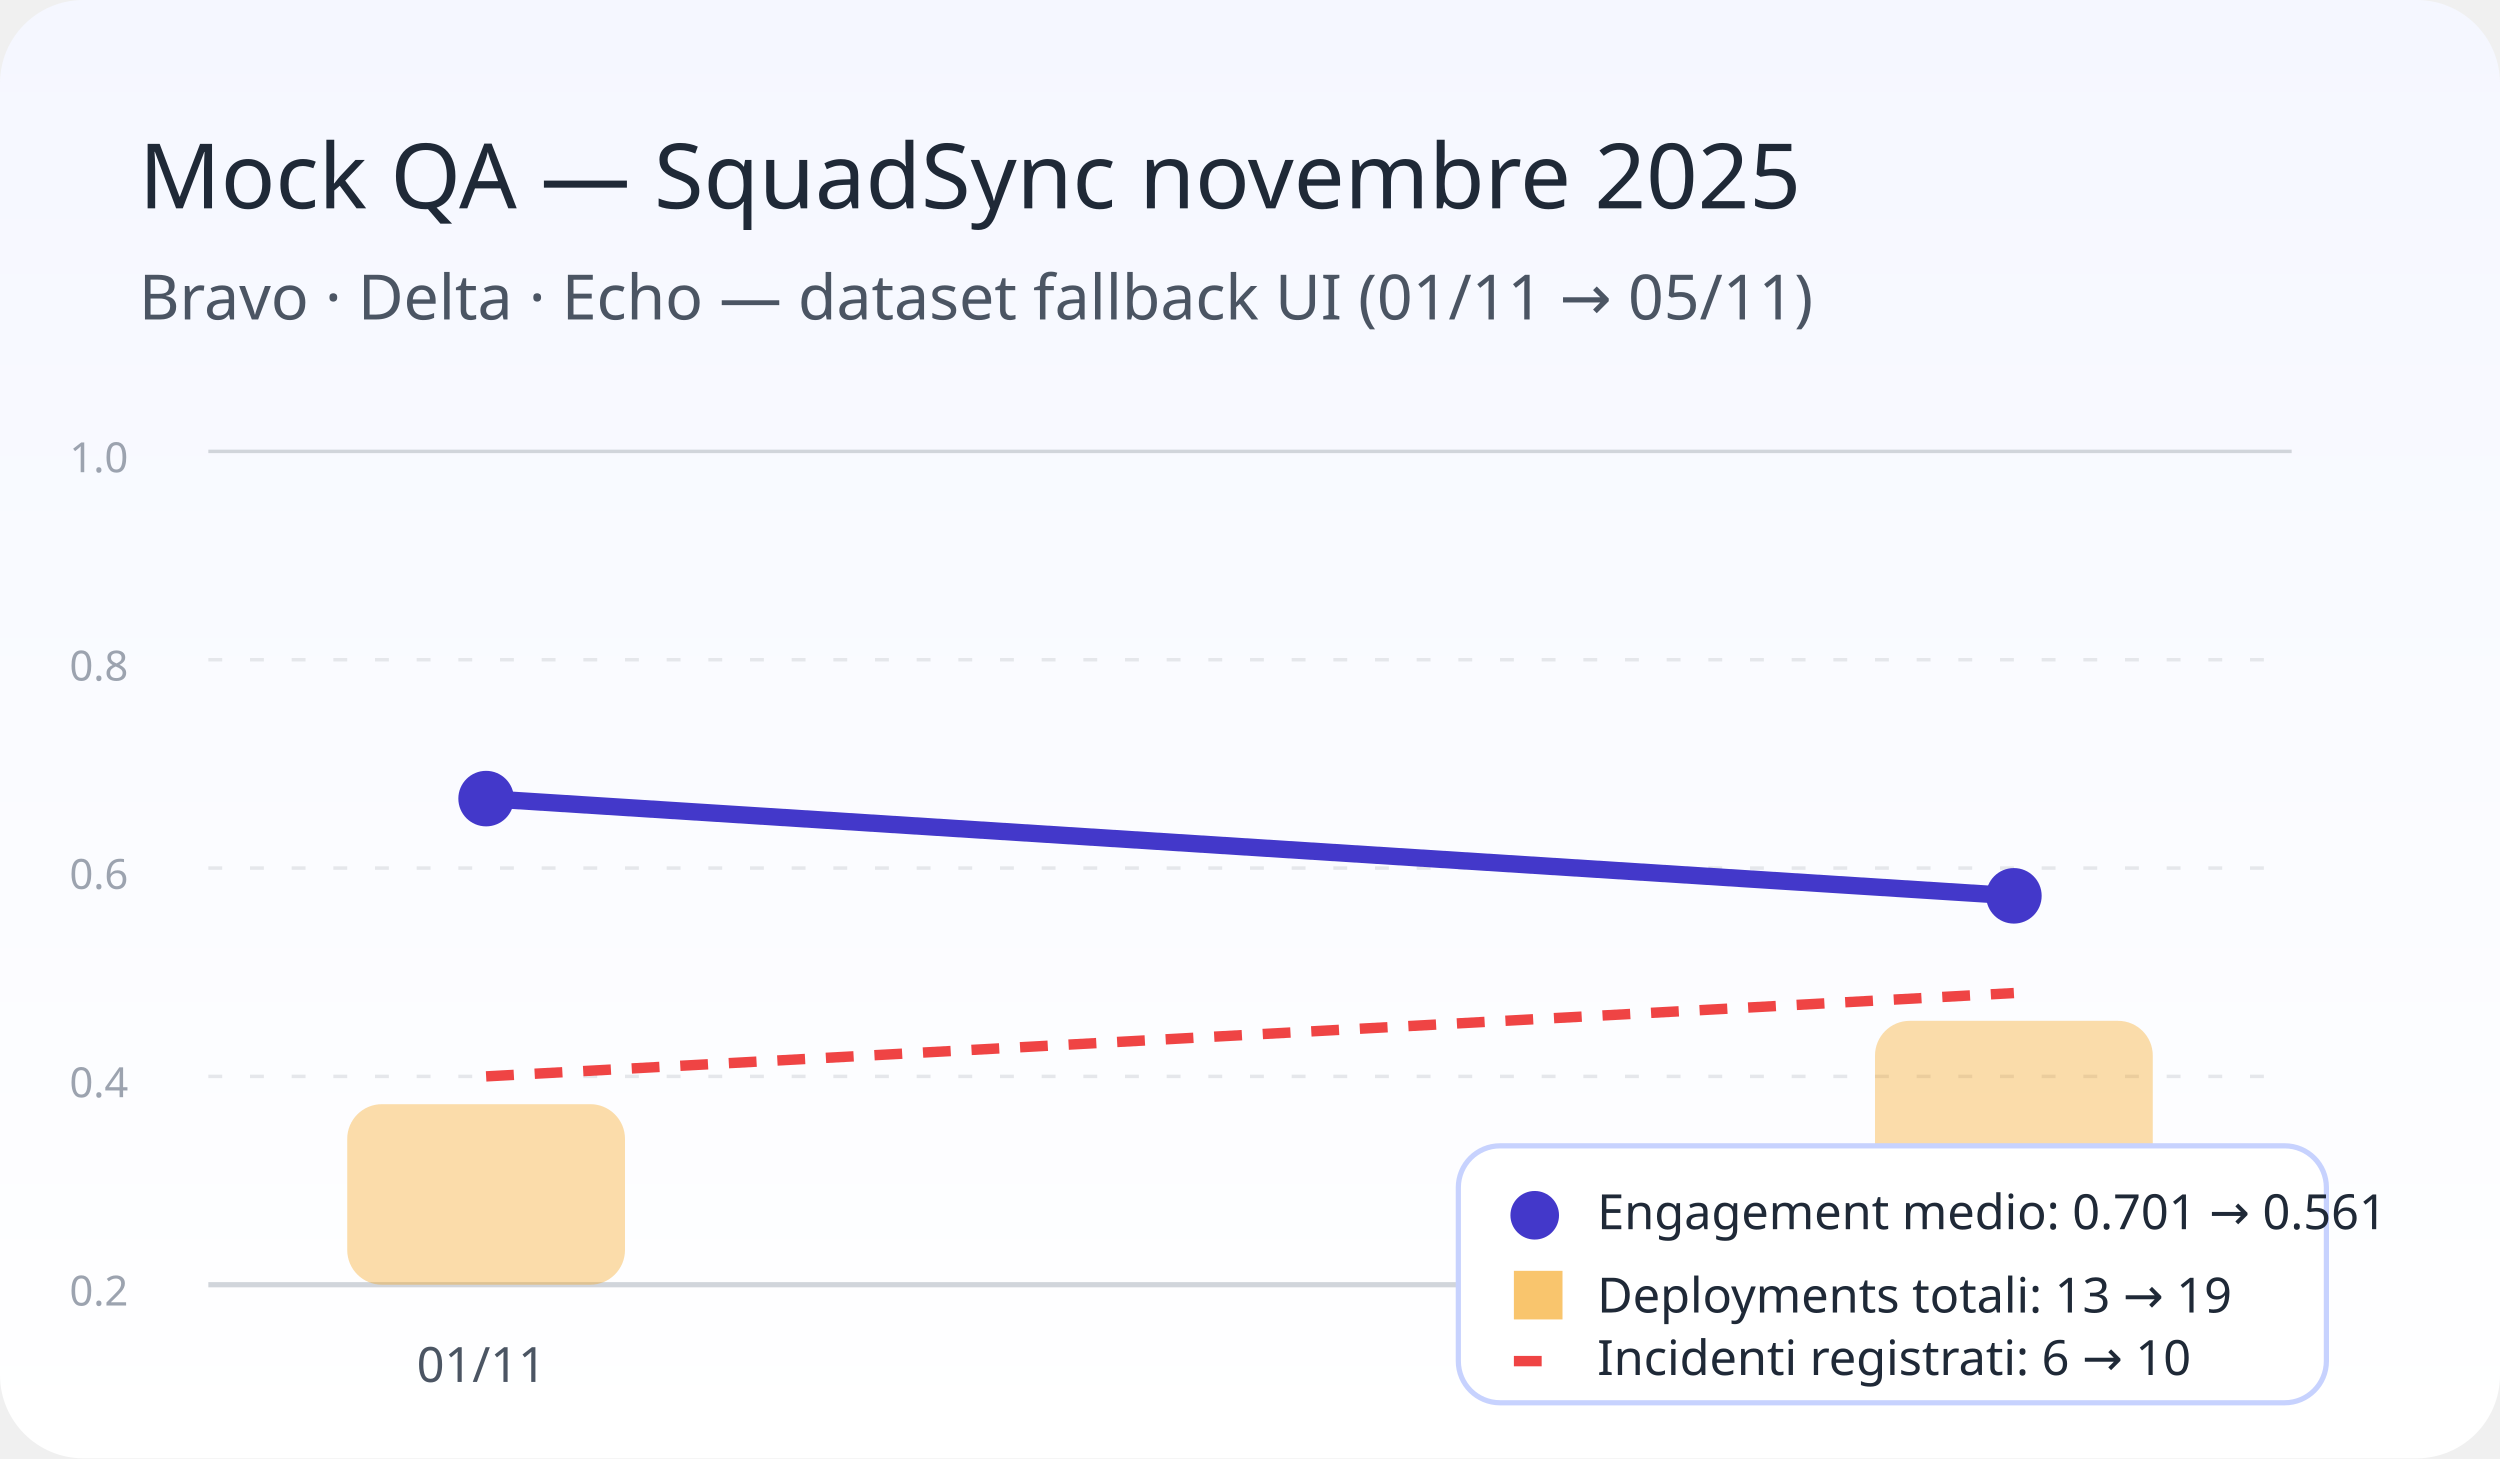
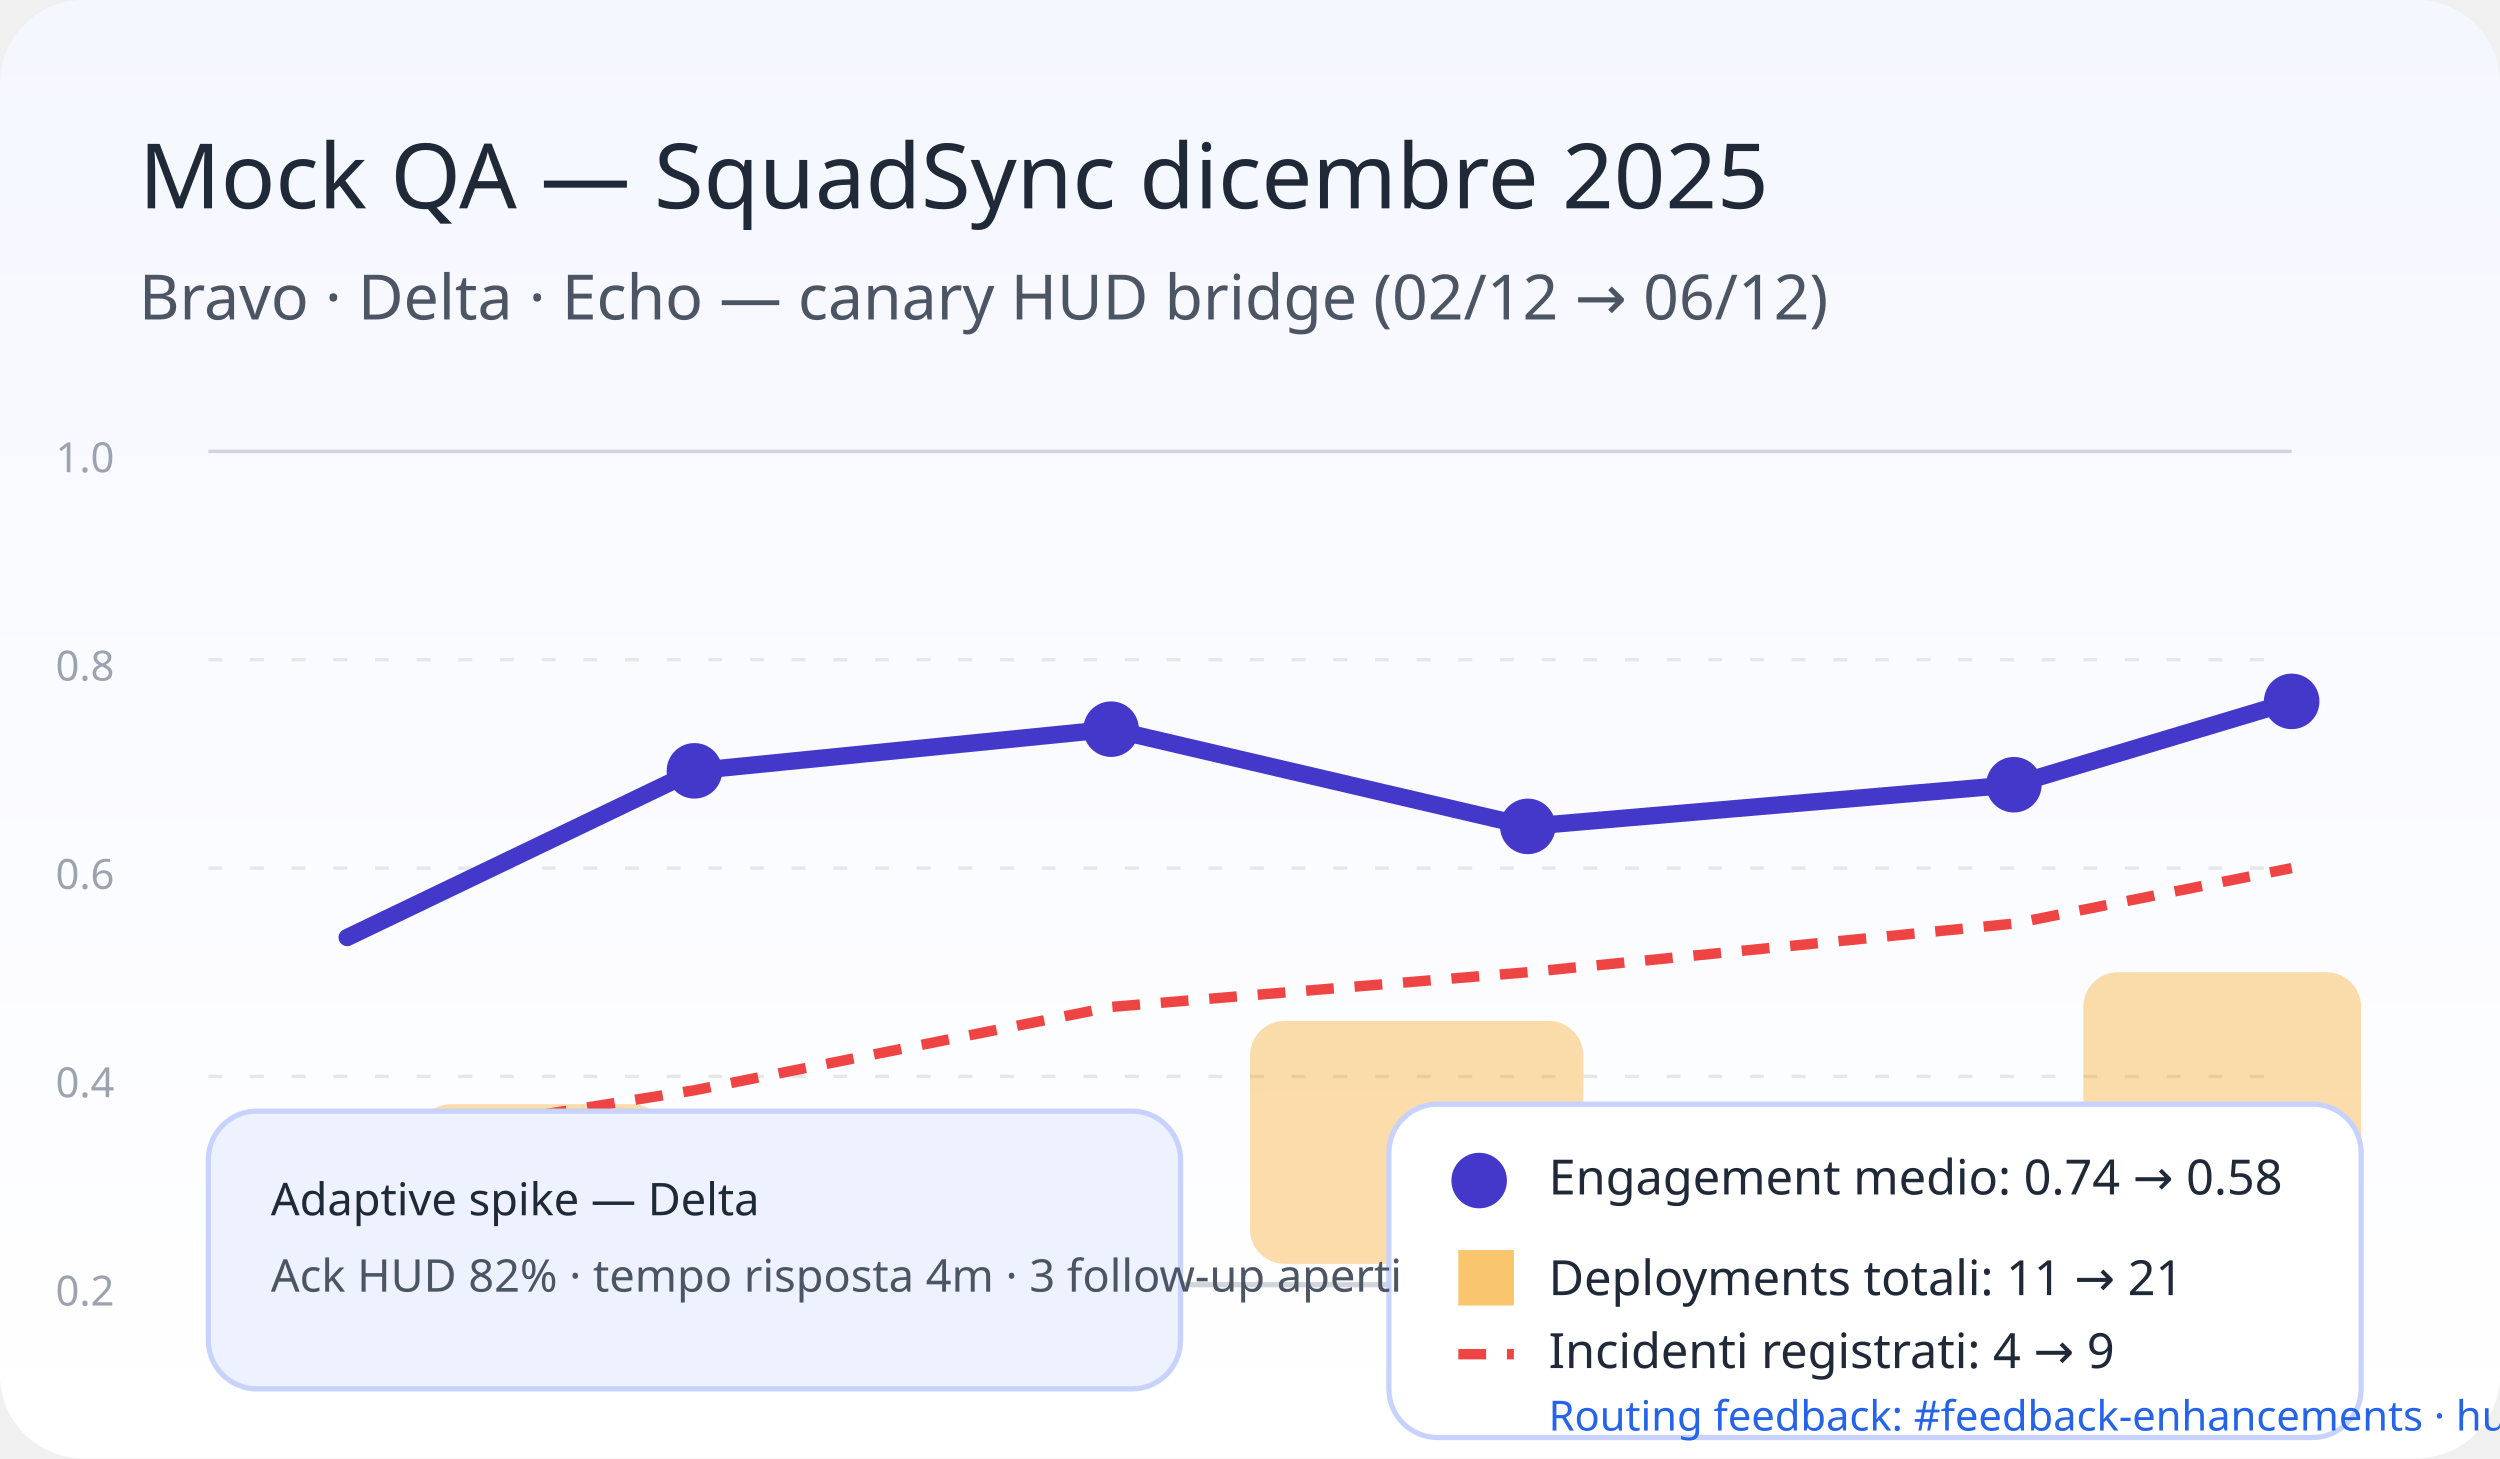
<svg xmlns="http://www.w3.org/2000/svg" width="720" height="420" viewBox="0 0 720 420" role="img" aria-labelledby="title desc">
  <defs>
    <linearGradient id="bg" x1="0" y1="0" x2="0" y2="1">
      <stop offset="0%" stop-color="#f5f7ff" />
      <stop offset="100%" stop-color="#ffffff" />
    </linearGradient>
  </defs>
  <rect x="0" y="0" width="720" height="420" fill="url(#bg)" rx="24" />
-   <text x="40" y="60" font-size="26" font-family="'Segoe UI', sans-serif" fill="#1f2937">Mock QA — SquadSync novembre 2025</text>
-   <text x="40" y="92" font-size="18" font-family="'Segoe UI', sans-serif" fill="#4b5563">Bravo · Delta · Echo — dataset fallback UI (01/11 → 05/11)</text>
+   <text x="40" y="60" font-size="26" font-family="'Segoe UI', sans-serif" fill="#1f2937">Mock QA — SquadSync dicembre 2025</text>
+   <text x="40" y="92" font-size="18" font-family="'Segoe UI', sans-serif" fill="#4b5563">Bravo · Delta · Echo — canary HUD bridge (02/12 → 06/12)</text>
  <g transform="translate(60,130)">
    <line x1="0" y1="240" x2="600" y2="240" stroke="#d1d5db" stroke-width="1.5" />
    <line x1="0" y1="180" x2="600" y2="180" stroke="#e5e7eb" stroke-dasharray="4 8" />
    <line x1="0" y1="120" x2="600" y2="120" stroke="#e5e7eb" stroke-dasharray="4 8" />
    <line x1="0" y1="60" x2="600" y2="60" stroke="#e5e7eb" stroke-dasharray="4 8" />
    <line x1="0" y1="0" x2="600" y2="0" stroke="#d1d5db" />
-     <polyline fill="none" stroke="#4338ca" stroke-width="5" stroke-linecap="round" stroke-linejoin="round" points="80,100 520,128" />
-     <circle cx="80" cy="100" r="8" fill="#4338ca" />
-     <circle cx="520" cy="128" r="8" fill="#4338ca" />
+     <polyline fill="none" stroke="#4338ca" stroke-width="5" stroke-linecap="round" stroke-linejoin="round" points="40,140 140,92 260,80 380,108 520,96 600,72" />
+     <g fill="#4338ca">
+       <circle cx="140" cy="92" r="8" />
+       <circle cx="260" cy="80" r="8" />
+       <circle cx="380" cy="108" r="8" />
+       <circle cx="520" cy="96" r="8" />
+       <circle cx="600" cy="72" r="8" />
+     </g>
    <g fill="#f59e0b" opacity="0.35">
-       <rect x="40" y="188" width="80" height="52" rx="10" />
-       <rect x="480" y="164" width="80" height="76" rx="10" />
+       <rect x="60" y="188" width="72" height="48" rx="10" />
+       <rect x="300" y="164" width="96" height="70" rx="10" />
+       <rect x="540" y="150" width="80" height="84" rx="10" />
    </g>
-     <polyline fill="none" stroke="#ef4444" stroke-width="3" stroke-dasharray="8 6" points="80,180 520,156" />
+     <polyline fill="none" stroke="#ef4444" stroke-width="3" stroke-dasharray="8 6" points="40,200 140,184 260,160 380,150 520,136 600,120" />
    <g font-size="14" font-family="'Segoe UI', sans-serif" fill="#4b5563">
-       <text x="60" y="268">01/11</text>
-       <text x="500" y="268">05/11</text>
+       <text x="20" y="268">02/12</text>
+       <text x="580" y="268">06/12</text>
    </g>
    <g font-size="12" font-family="'Segoe UI', sans-serif" fill="#9ca3af">
-       <text x="-40" y="6">1.0</text>
-       <text x="-40" y="66">0.8</text>
-       <text x="-40" y="126">0.6</text>
-       <text x="-40" y="186">0.4</text>
-       <text x="-40" y="246">0.2</text>
+       <text x="-44" y="6">1.0</text>
+       <text x="-44" y="66">0.8</text>
+       <text x="-44" y="126">0.6</text>
+       <text x="-44" y="186">0.4</text>
+       <text x="-44" y="246">0.2</text>
    </g>
  </g>
-   <g transform="translate(420,330)" font-family="'Segoe UI', sans-serif" font-size="14">
-     <rect x="0" y="0" width="250" height="74" fill="#ffffff" stroke="#c7d2fe" stroke-width="1.5" rx="12" />
-     <circle cx="22" cy="20" r="7" fill="#4338ca" />
-     <text x="40" y="24" fill="#1f2937">Engagement medio: 0.701 → 0.561</text>
-     <rect x="16" y="36" width="14" height="14" fill="#f59e0b" opacity="0.6" />
-     <text x="40" y="48" fill="#1f2937">Deployments totali: 13 → 19</text>
-     <line x1="16" y1="62" x2="30" y2="62" stroke="#ef4444" stroke-width="3" stroke-dasharray="8 6" />
-     <text x="40" y="66" fill="#1f2937">Incidenti registrati: 6 → 10</text>
+   <g transform="translate(400,318)" font-family="'Segoe UI', sans-serif" font-size="14">
+     <rect x="0" y="0" width="280" height="96" fill="#ffffff" stroke="#c7d2fe" stroke-width="1.5" rx="14" />
+     <circle cx="26" cy="22" r="8" fill="#4338ca" />
+     <text x="46" y="26" fill="#1f2937">Engagement medio: 0.74 → 0.58</text>
+     <rect x="20" y="42" width="16" height="16" fill="#f59e0b" opacity="0.6" />
+     <text x="46" y="55" fill="#1f2937">Deployments totali: 11 → 21</text>
+     <line x1="20" y1="72" x2="36" y2="72" stroke="#ef4444" stroke-width="3" stroke-dasharray="8 6" />
+     <text x="46" y="76" fill="#1f2937">Incidenti registrati: 4 → 9</text>
+     <text x="46" y="94" fill="#2563eb" font-size="12">Routing feedback: #feedback-enhancements · hud_canary_dashboard</text>
+   </g>
+   <g transform="translate(60,320)" font-family="'Segoe UI', sans-serif" font-size="13" fill="#1f2937">
+     <rect x="0" y="0" width="280" height="80" rx="14" fill="#eef2ff" stroke="#c7d2fe" stroke-width="1.5" />
+     <text x="18" y="30">Adaptive spike — Delta</text>
+     <text x="18" y="52" fill="#4b5563">Ack HUD 82% · tempo risposta 4m · 3 follow-up aperti</text>
  </g>
</svg>
